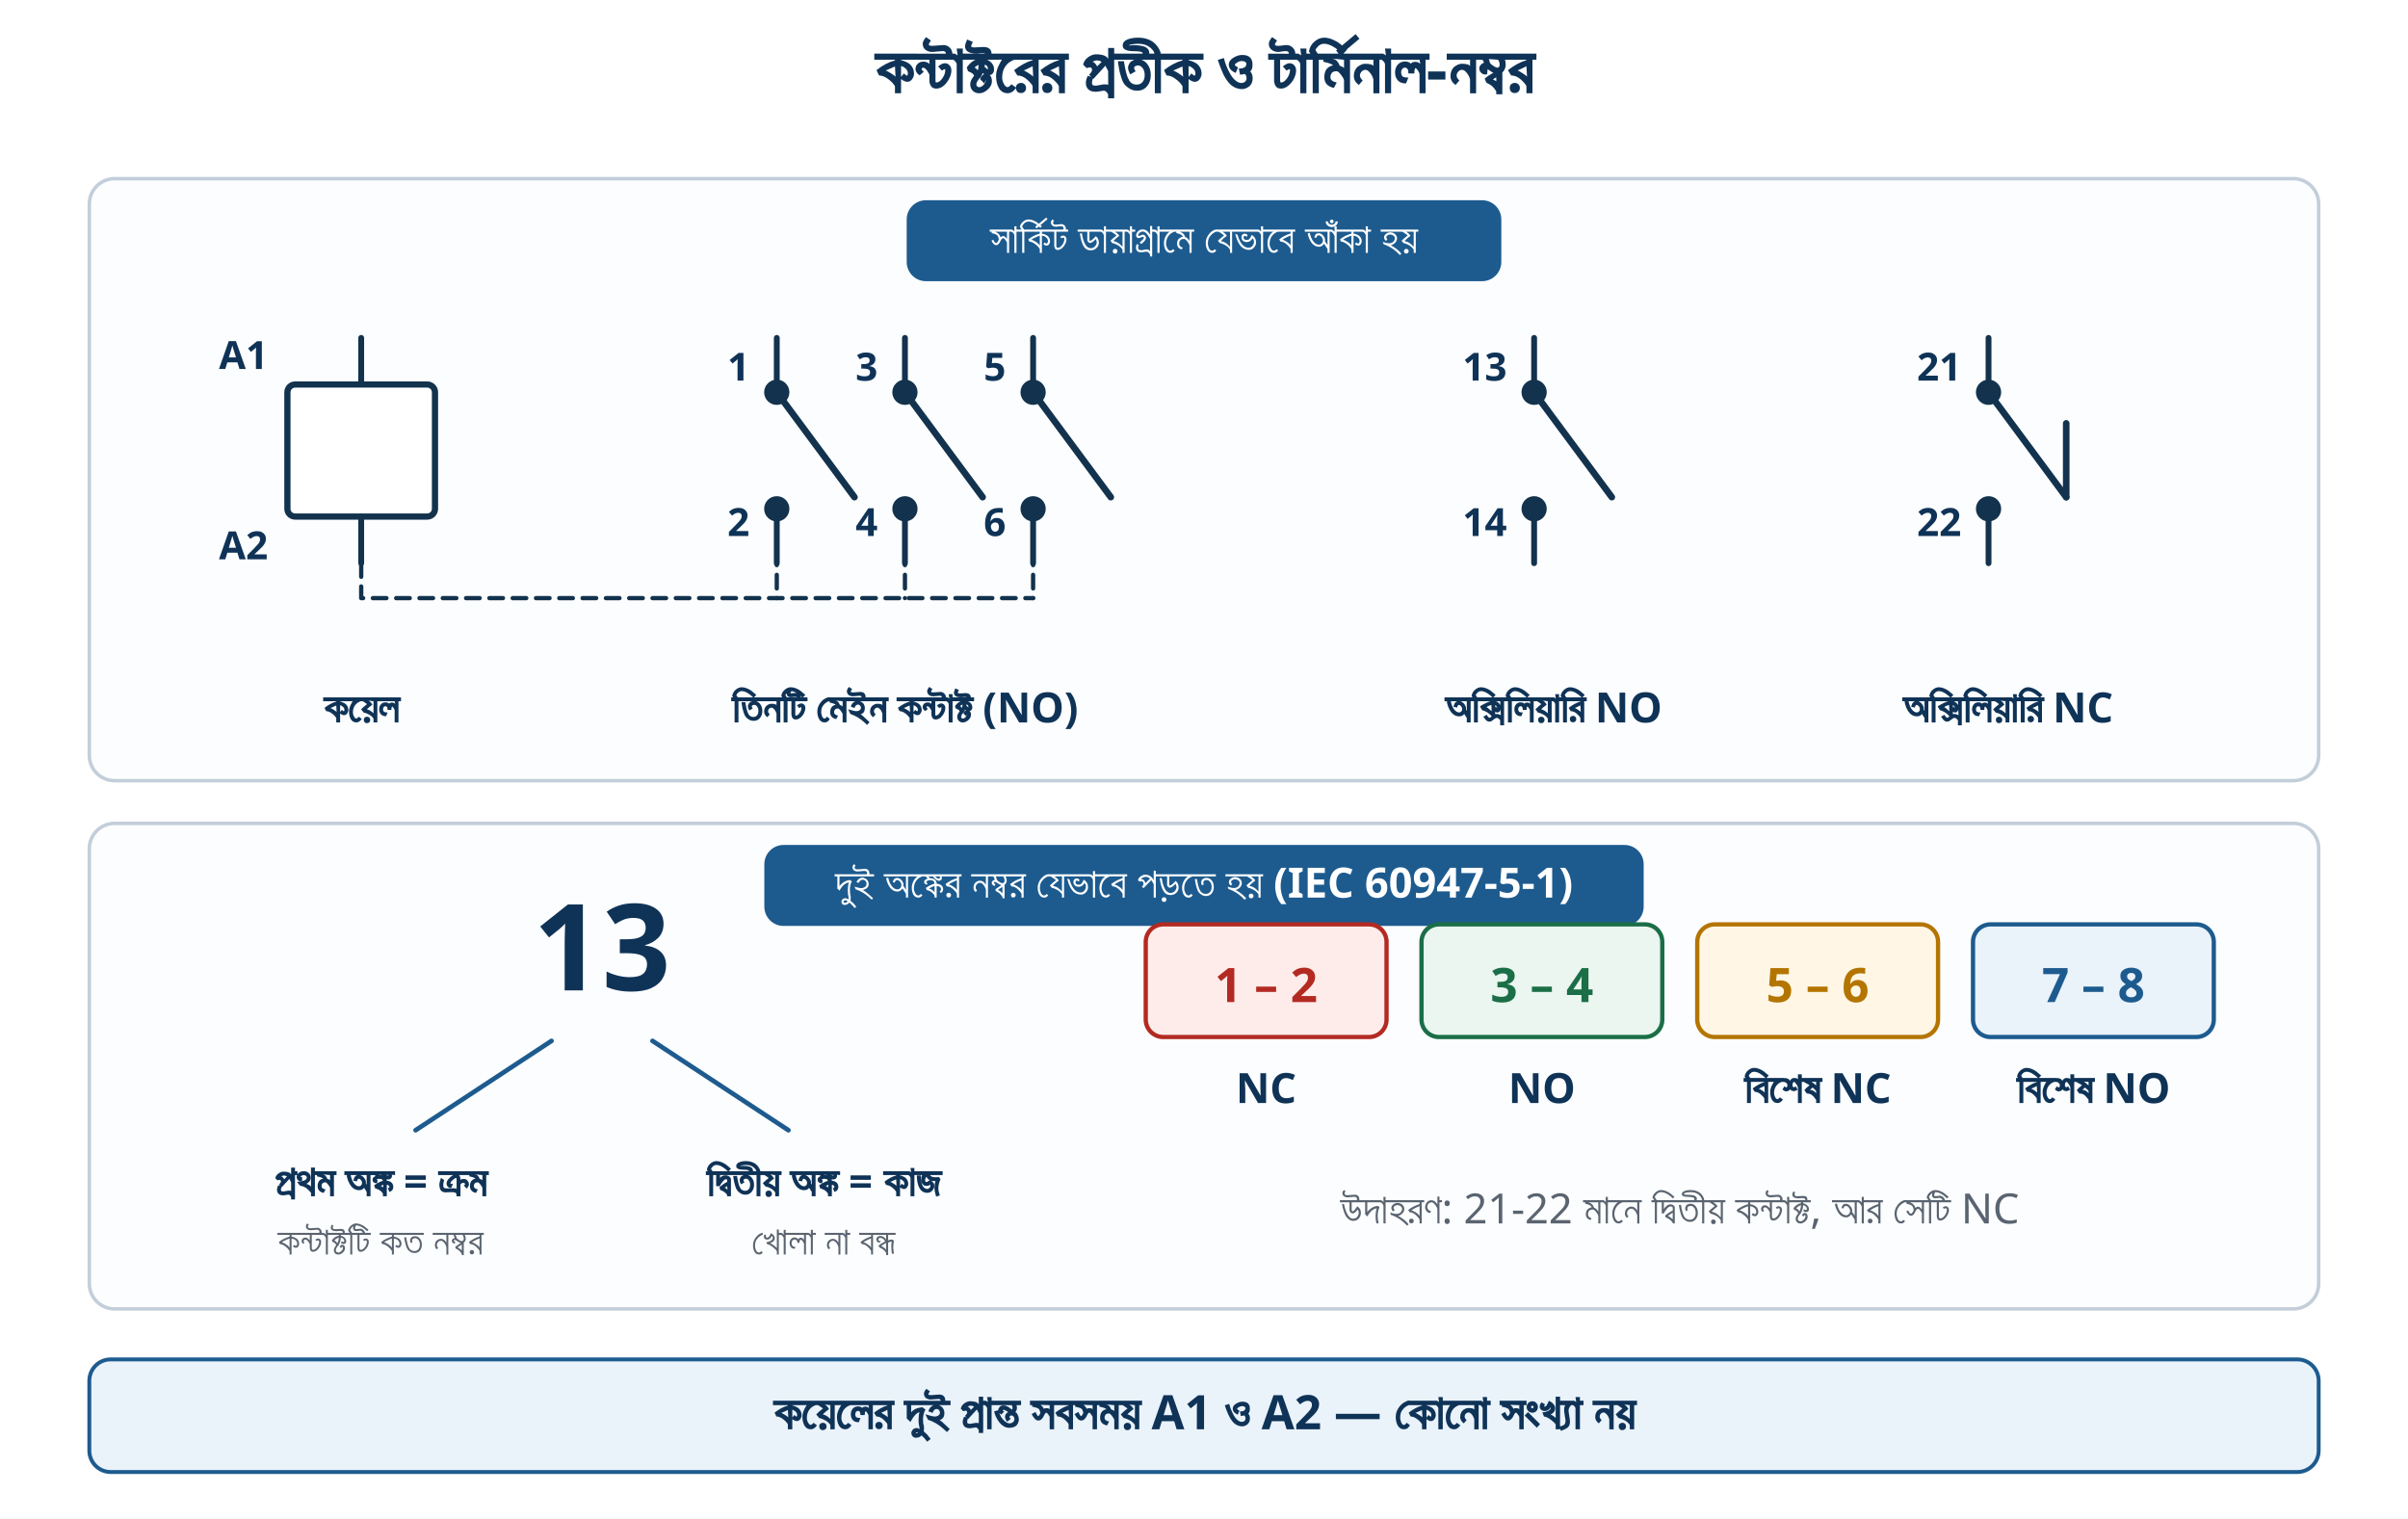
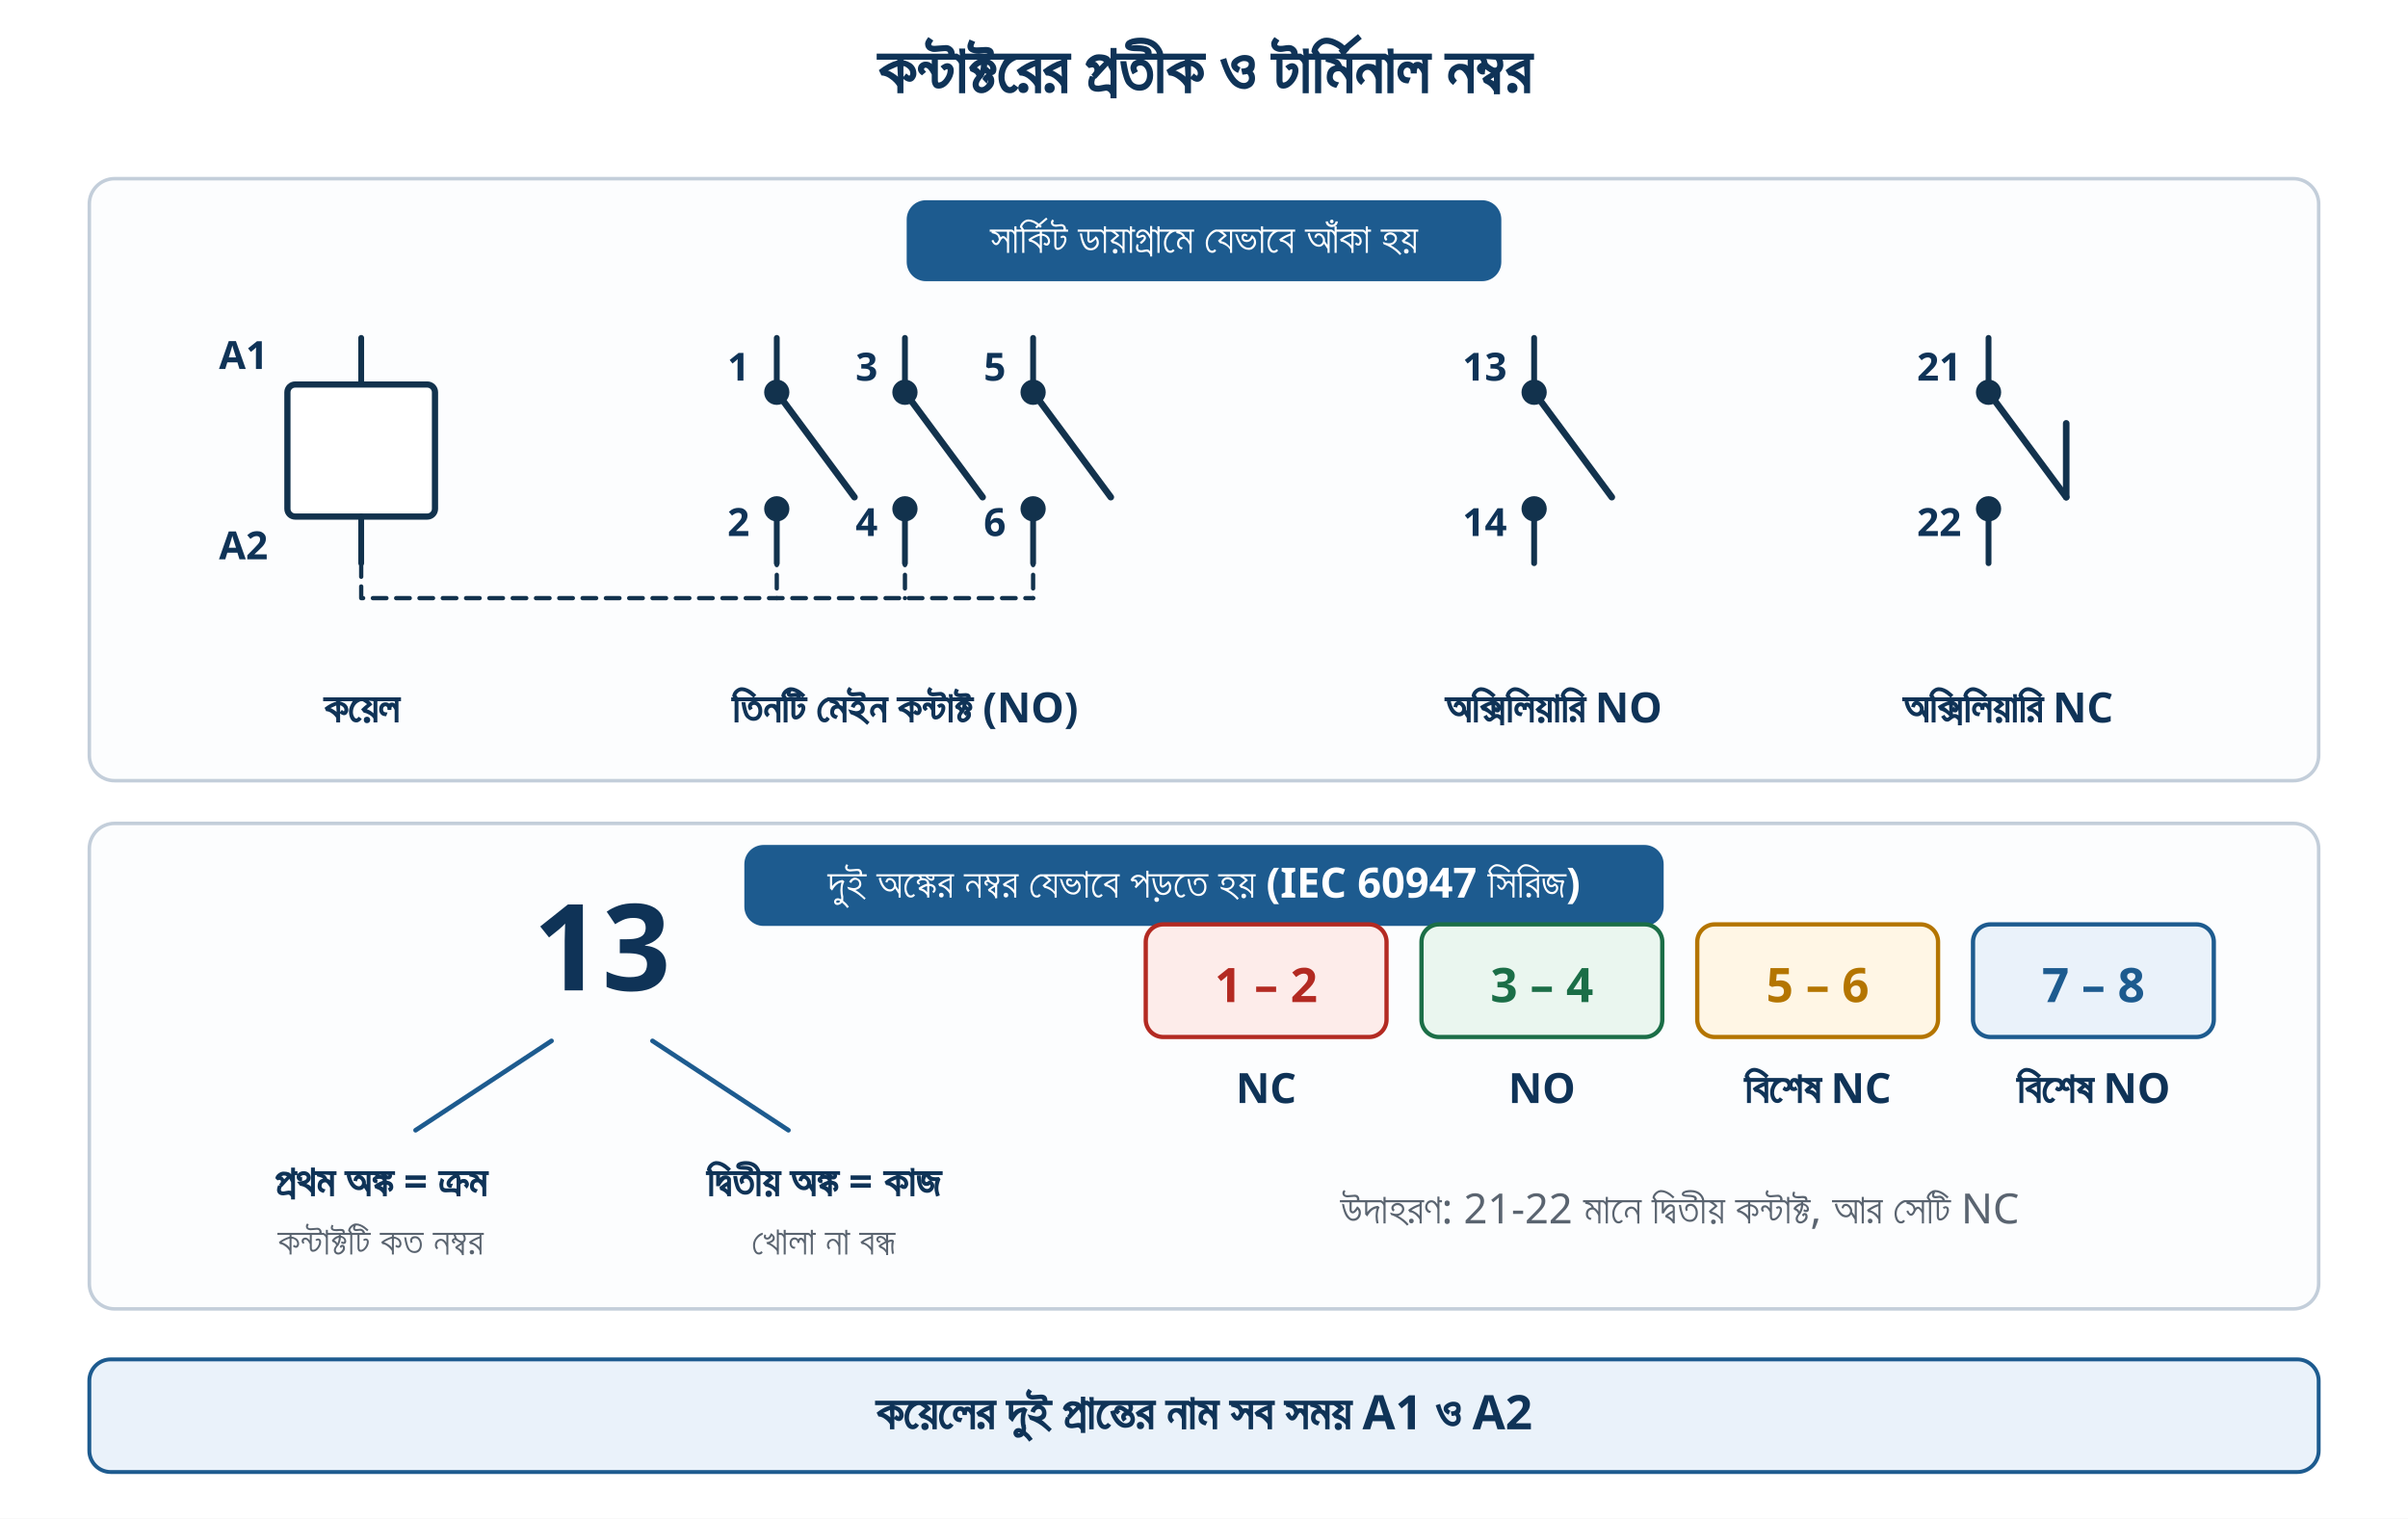
<svg xmlns="http://www.w3.org/2000/svg" width="1240" height="782" viewBox="0 0 1240 782">
  <rect width="1240" height="782" fill="#FFFFFF" />
-   <text x="620.0" y="48.0" font-family="Kalpurush" font-size="34" font-weight="700" fill="#0F3357" text-anchor="middle">কন্টাক্টরের প্রতীক ও টার্মিনাল-নম্বর</text>
+   <text x="620.0" y="48.0" font-family="Kalpurush" font-size="34" font-weight="700" fill="#0F3357" text-anchor="middle">কন্টাক্টরের প্রতীক ও টার্মিনাল নম্বর</text>
  <rect x="46.0" y="92.0" width="1148.0" height="310.0" rx="13" fill="#FCFDFE" stroke="#C3CEDA" stroke-width="1.8" />
  <rect x="467.8" y="104.0" width="304.4" height="39.9" rx="9" fill="#1D5B8F" stroke="#1D5B8F" stroke-width="1.8" />
  <text x="620.0" y="130.2" font-family="Kalpurush" font-size="21.5" font-weight="600" fill="#FFFFFF" text-anchor="middle">সার্কিট ডায়াগ্রামে যেভাবে আঁকা হয়</text>
  <path d="M 186 174 L 186 198" fill="none" stroke="#12324D" stroke-width="3" stroke-linecap="round" stroke-linejoin="round" />
  <rect x="148.0" y="198.0" width="76.0" height="68.0" rx="4" fill="#FFFFFF" stroke="#12324D" stroke-width="3.2" />
  <path d="M 186 266 L 186 290" fill="none" stroke="#12324D" stroke-width="3" stroke-linecap="round" stroke-linejoin="round" />
  <text x="138.0" y="190.0" font-family="Kalpurush" font-size="20" font-weight="700" fill="#0F3357" text-anchor="end">A1</text>
  <text x="138.0" y="288.0" font-family="Kalpurush" font-size="20" font-weight="700" fill="#0F3357" text-anchor="end">A2</text>
  <text x="186.0" y="372.0" font-family="Kalpurush" font-size="21.5" font-weight="700" fill="#0F3357" text-anchor="middle">কয়েল</text>
  <path d="M 400 174 L 400 202" fill="none" stroke="#12324D" stroke-width="3" stroke-linecap="round" stroke-linejoin="round" />
  <circle cx="400.0" cy="202.0" r="6.5" fill="#12324D" stroke="none" stroke-width="2" />
  <path d="M 400 202 L 440 256" fill="none" stroke="#12324D" stroke-width="3.4" stroke-linecap="round" stroke-linejoin="round" />
  <circle cx="400.0" cy="262.0" r="6.5" fill="#12324D" stroke="none" stroke-width="2" />
  <path d="M 400 262 L 400 290" fill="none" stroke="#12324D" stroke-width="3" stroke-linecap="round" stroke-linejoin="round" />
  <text x="386.0" y="196.0" font-family="Kalpurush" font-size="20" font-weight="700" fill="#0F3357" text-anchor="end">1</text>
  <text x="386.0" y="276.0" font-family="Kalpurush" font-size="20" font-weight="700" fill="#0F3357" text-anchor="end">2</text>
  <path d="M 466 174 L 466 202" fill="none" stroke="#12324D" stroke-width="3" stroke-linecap="round" stroke-linejoin="round" />
  <circle cx="466.0" cy="202.0" r="6.5" fill="#12324D" stroke="none" stroke-width="2" />
  <path d="M 466 202 L 506 256" fill="none" stroke="#12324D" stroke-width="3.4" stroke-linecap="round" stroke-linejoin="round" />
  <circle cx="466.0" cy="262.0" r="6.5" fill="#12324D" stroke="none" stroke-width="2" />
  <path d="M 466 262 L 466 290" fill="none" stroke="#12324D" stroke-width="3" stroke-linecap="round" stroke-linejoin="round" />
  <text x="452.0" y="196.0" font-family="Kalpurush" font-size="20" font-weight="700" fill="#0F3357" text-anchor="end">3</text>
  <text x="452.0" y="276.0" font-family="Kalpurush" font-size="20" font-weight="700" fill="#0F3357" text-anchor="end">4</text>
  <path d="M 532 174 L 532 202" fill="none" stroke="#12324D" stroke-width="3" stroke-linecap="round" stroke-linejoin="round" />
  <circle cx="532.0" cy="202.0" r="6.5" fill="#12324D" stroke="none" stroke-width="2" />
  <path d="M 532 202 L 572 256" fill="none" stroke="#12324D" stroke-width="3.4" stroke-linecap="round" stroke-linejoin="round" />
  <circle cx="532.0" cy="262.0" r="6.5" fill="#12324D" stroke="none" stroke-width="2" />
  <path d="M 532 262 L 532 290" fill="none" stroke="#12324D" stroke-width="3" stroke-linecap="round" stroke-linejoin="round" />
  <text x="518.0" y="196.0" font-family="Kalpurush" font-size="20" font-weight="700" fill="#0F3357" text-anchor="end">5</text>
  <text x="518.0" y="276.0" font-family="Kalpurush" font-size="20" font-weight="700" fill="#0F3357" text-anchor="end">6</text>
  <path d="M 186 266 L 186 308 L 532 308" fill="none" stroke="#12324D" stroke-width="2.2" stroke-linecap="round" stroke-linejoin="round" stroke-dasharray="7 5" />
  <path d="M 400 272 L 400 308" fill="none" stroke="#12324D" stroke-width="2.2" stroke-linecap="round" stroke-linejoin="round" stroke-dasharray="7 5" />
  <path d="M 466 272 L 466 308" fill="none" stroke="#12324D" stroke-width="2.2" stroke-linecap="round" stroke-linejoin="round" stroke-dasharray="7 5" />
  <path d="M 532 272 L 532 308" fill="none" stroke="#12324D" stroke-width="2.2" stroke-linecap="round" stroke-linejoin="round" stroke-dasharray="7 5" />
  <text x="466.0" y="372.0" font-family="Kalpurush" font-size="21.5" font-weight="700" fill="#0F3357" text-anchor="middle">তিনটি মেইন কন্টাক্ট (NO)</text>
  <path d="M 790 174 L 790 202" fill="none" stroke="#12324D" stroke-width="3" stroke-linecap="round" stroke-linejoin="round" />
  <circle cx="790.0" cy="202.0" r="6.5" fill="#12324D" stroke="none" stroke-width="2" />
  <path d="M 790 202 L 830 256" fill="none" stroke="#12324D" stroke-width="3.4" stroke-linecap="round" stroke-linejoin="round" />
  <circle cx="790.0" cy="262.0" r="6.5" fill="#12324D" stroke="none" stroke-width="2" />
  <path d="M 790 262 L 790 290" fill="none" stroke="#12324D" stroke-width="3" stroke-linecap="round" stroke-linejoin="round" />
  <text x="776.0" y="196.0" font-family="Kalpurush" font-size="20" font-weight="700" fill="#0F3357" text-anchor="end">13</text>
  <text x="776.0" y="276.0" font-family="Kalpurush" font-size="20" font-weight="700" fill="#0F3357" text-anchor="end">14</text>
  <text x="800.0" y="372.0" font-family="Kalpurush" font-size="21.5" font-weight="700" fill="#0F3357" text-anchor="middle">অক্সিলিয়ারি NO</text>
  <path d="M 1024 174 L 1024 202" fill="none" stroke="#12324D" stroke-width="3" stroke-linecap="round" stroke-linejoin="round" />
  <circle cx="1024.0" cy="202.0" r="6.5" fill="#12324D" stroke="none" stroke-width="2" />
  <path d="M 1024 202 L 1064 256" fill="none" stroke="#12324D" stroke-width="3.4" stroke-linecap="round" stroke-linejoin="round" />
  <path d="M 1064 256 L 1064 218" fill="none" stroke="#12324D" stroke-width="3.4" stroke-linecap="round" stroke-linejoin="round" />
  <circle cx="1024.0" cy="262.0" r="6.5" fill="#12324D" stroke="none" stroke-width="2" />
  <path d="M 1024 262 L 1024 290" fill="none" stroke="#12324D" stroke-width="3" stroke-linecap="round" stroke-linejoin="round" />
  <text x="1010.0" y="196.0" font-family="Kalpurush" font-size="20" font-weight="700" fill="#0F3357" text-anchor="end">21</text>
  <text x="1010.0" y="276.0" font-family="Kalpurush" font-size="20" font-weight="700" fill="#0F3357" text-anchor="end">22</text>
  <text x="1034.0" y="372.0" font-family="Kalpurush" font-size="21.5" font-weight="700" fill="#0F3357" text-anchor="middle">অক্সিলিয়ারি NC</text>
  <rect x="46.0" y="424.0" width="1148.0" height="250.0" rx="13" fill="#FCFDFE" stroke="#C3CEDA" stroke-width="1.8" />
-   <rect x="394.5" y="436.0" width="451.0" height="39.9" rx="9" fill="#1D5B8F" stroke="#1D5B8F" stroke-width="1.8" />
-   <text x="620.0" y="462.2" font-family="Kalpurush" font-size="21.5" font-weight="600" fill="#FFFFFF" text-anchor="middle">দুই অঙ্কের নম্বর যেভাবে পড়তে হয় (IEC 60947-5-1)</text>
+   <rect x="384.2" y="436.0" width="471.6" height="39.9" rx="9" fill="#1D5B8F" stroke="#1D5B8F" stroke-width="1.8" />
+   <text x="620.0" y="462.2" font-family="Kalpurush" font-size="21.5" font-weight="600" fill="#FFFFFF" text-anchor="middle">দুই অঙ্কের নম্বর যেভাবে পড়তে হয় (IEC 60947 সিরিজ)</text>
  <text x="310.0" y="510.0" font-family="Kalpurush" font-size="62" font-weight="700" fill="#0F3357" text-anchor="middle">13</text>
  <path d="M 284 536 L 214 582" fill="none" stroke="#1D5B8F" stroke-width="2.4" stroke-linecap="round" stroke-linejoin="round" />
  <path d="M 336 536 L 406 582" fill="none" stroke="#1D5B8F" stroke-width="2.4" stroke-linecap="round" stroke-linejoin="round" />
  <text x="196.0" y="616.0" font-family="Kalpurush" font-size="21.5" font-weight="700" fill="#0F3357" text-anchor="middle">প্রথম অঙ্ক = ক্রম</text>
  <text x="196.0" y="646.0" font-family="Kalpurush" font-size="20" font-weight="400" fill="#5A6470" text-anchor="middle">কন্টাক্টটি কত নম্বর</text>
  <text x="424.0" y="616.0" font-family="Kalpurush" font-size="21.5" font-weight="700" fill="#0F3357" text-anchor="middle">দ্বিতীয় অঙ্ক = কাজ</text>
  <text x="424.0" y="646.0" font-family="Kalpurush" font-size="20" font-weight="400" fill="#5A6470" text-anchor="middle">খোলা না বন্ধ</text>
  <rect x="590.0" y="476.0" width="124.0" height="58.0" rx="9" fill="#FDECEA" stroke="#B32A22" stroke-width="2.2" />
  <text x="652.0" y="516.0" font-family="Kalpurush" font-size="24.5" font-weight="700" fill="#B32A22" text-anchor="middle">1 – 2</text>
  <text x="652.0" y="568.0" font-family="Kalpurush" font-size="21.5" font-weight="700" fill="#0F3357" text-anchor="middle">NC</text>
  <rect x="732.0" y="476.0" width="124.0" height="58.0" rx="9" fill="#EAF6EF" stroke="#1B6E47" stroke-width="2.2" />
  <text x="794.0" y="516.0" font-family="Kalpurush" font-size="24.5" font-weight="700" fill="#1B6E47" text-anchor="middle">3 – 4</text>
  <text x="794.0" y="568.0" font-family="Kalpurush" font-size="21.5" font-weight="700" fill="#0F3357" text-anchor="middle">NO</text>
  <rect x="874.0" y="476.0" width="124.0" height="58.0" rx="9" fill="#FFF6E5" stroke="#B47500" stroke-width="2.2" />
  <text x="936.0" y="516.0" font-family="Kalpurush" font-size="24.5" font-weight="700" fill="#B47500" text-anchor="middle">5 – 6</text>
  <text x="936.0" y="568.0" font-family="Kalpurush" font-size="21.5" font-weight="700" fill="#0F3357" text-anchor="middle">বিশেষ NC</text>
  <rect x="1016.0" y="476.0" width="124.0" height="58.0" rx="9" fill="#EAF2FA" stroke="#1D5B8F" stroke-width="2.2" />
  <text x="1078.0" y="516.0" font-family="Kalpurush" font-size="24.5" font-weight="700" fill="#1D5B8F" text-anchor="middle">7 – 8</text>
  <text x="1078.0" y="568.0" font-family="Kalpurush" font-size="21.5" font-weight="700" fill="#0F3357" text-anchor="middle">বিশেষ NO</text>
  <text x="865.0" y="630.0" font-family="Kalpurush" font-size="21.5" font-weight="400" fill="#5A6470" text-anchor="middle">উদাহরণ:  21-22 মানে দ্বিতীয় কন্টাক্ট, আর সেটি NC</text>
  <rect x="46.0" y="700.0" width="1148.0" height="58.0" rx="11" fill="#EAF2FA" stroke="#1D5B8F" stroke-width="2" />
-   <text x="620.0" y="736.0" font-family="Kalpurush" font-size="24.5" font-weight="700" fill="#0F3357" text-anchor="middle">কয়েলের দুই প্রান্ত সবসময় A1 ও A2 — কোনো সংখ্যা নয়</text>
+   <text x="620.0" y="736.0" font-family="Kalpurush" font-size="24.5" font-weight="700" fill="#0F3357" text-anchor="middle">কয়েলের দুই প্রান্তের নাম সব সময় A1 ও A2</text>
</svg>
